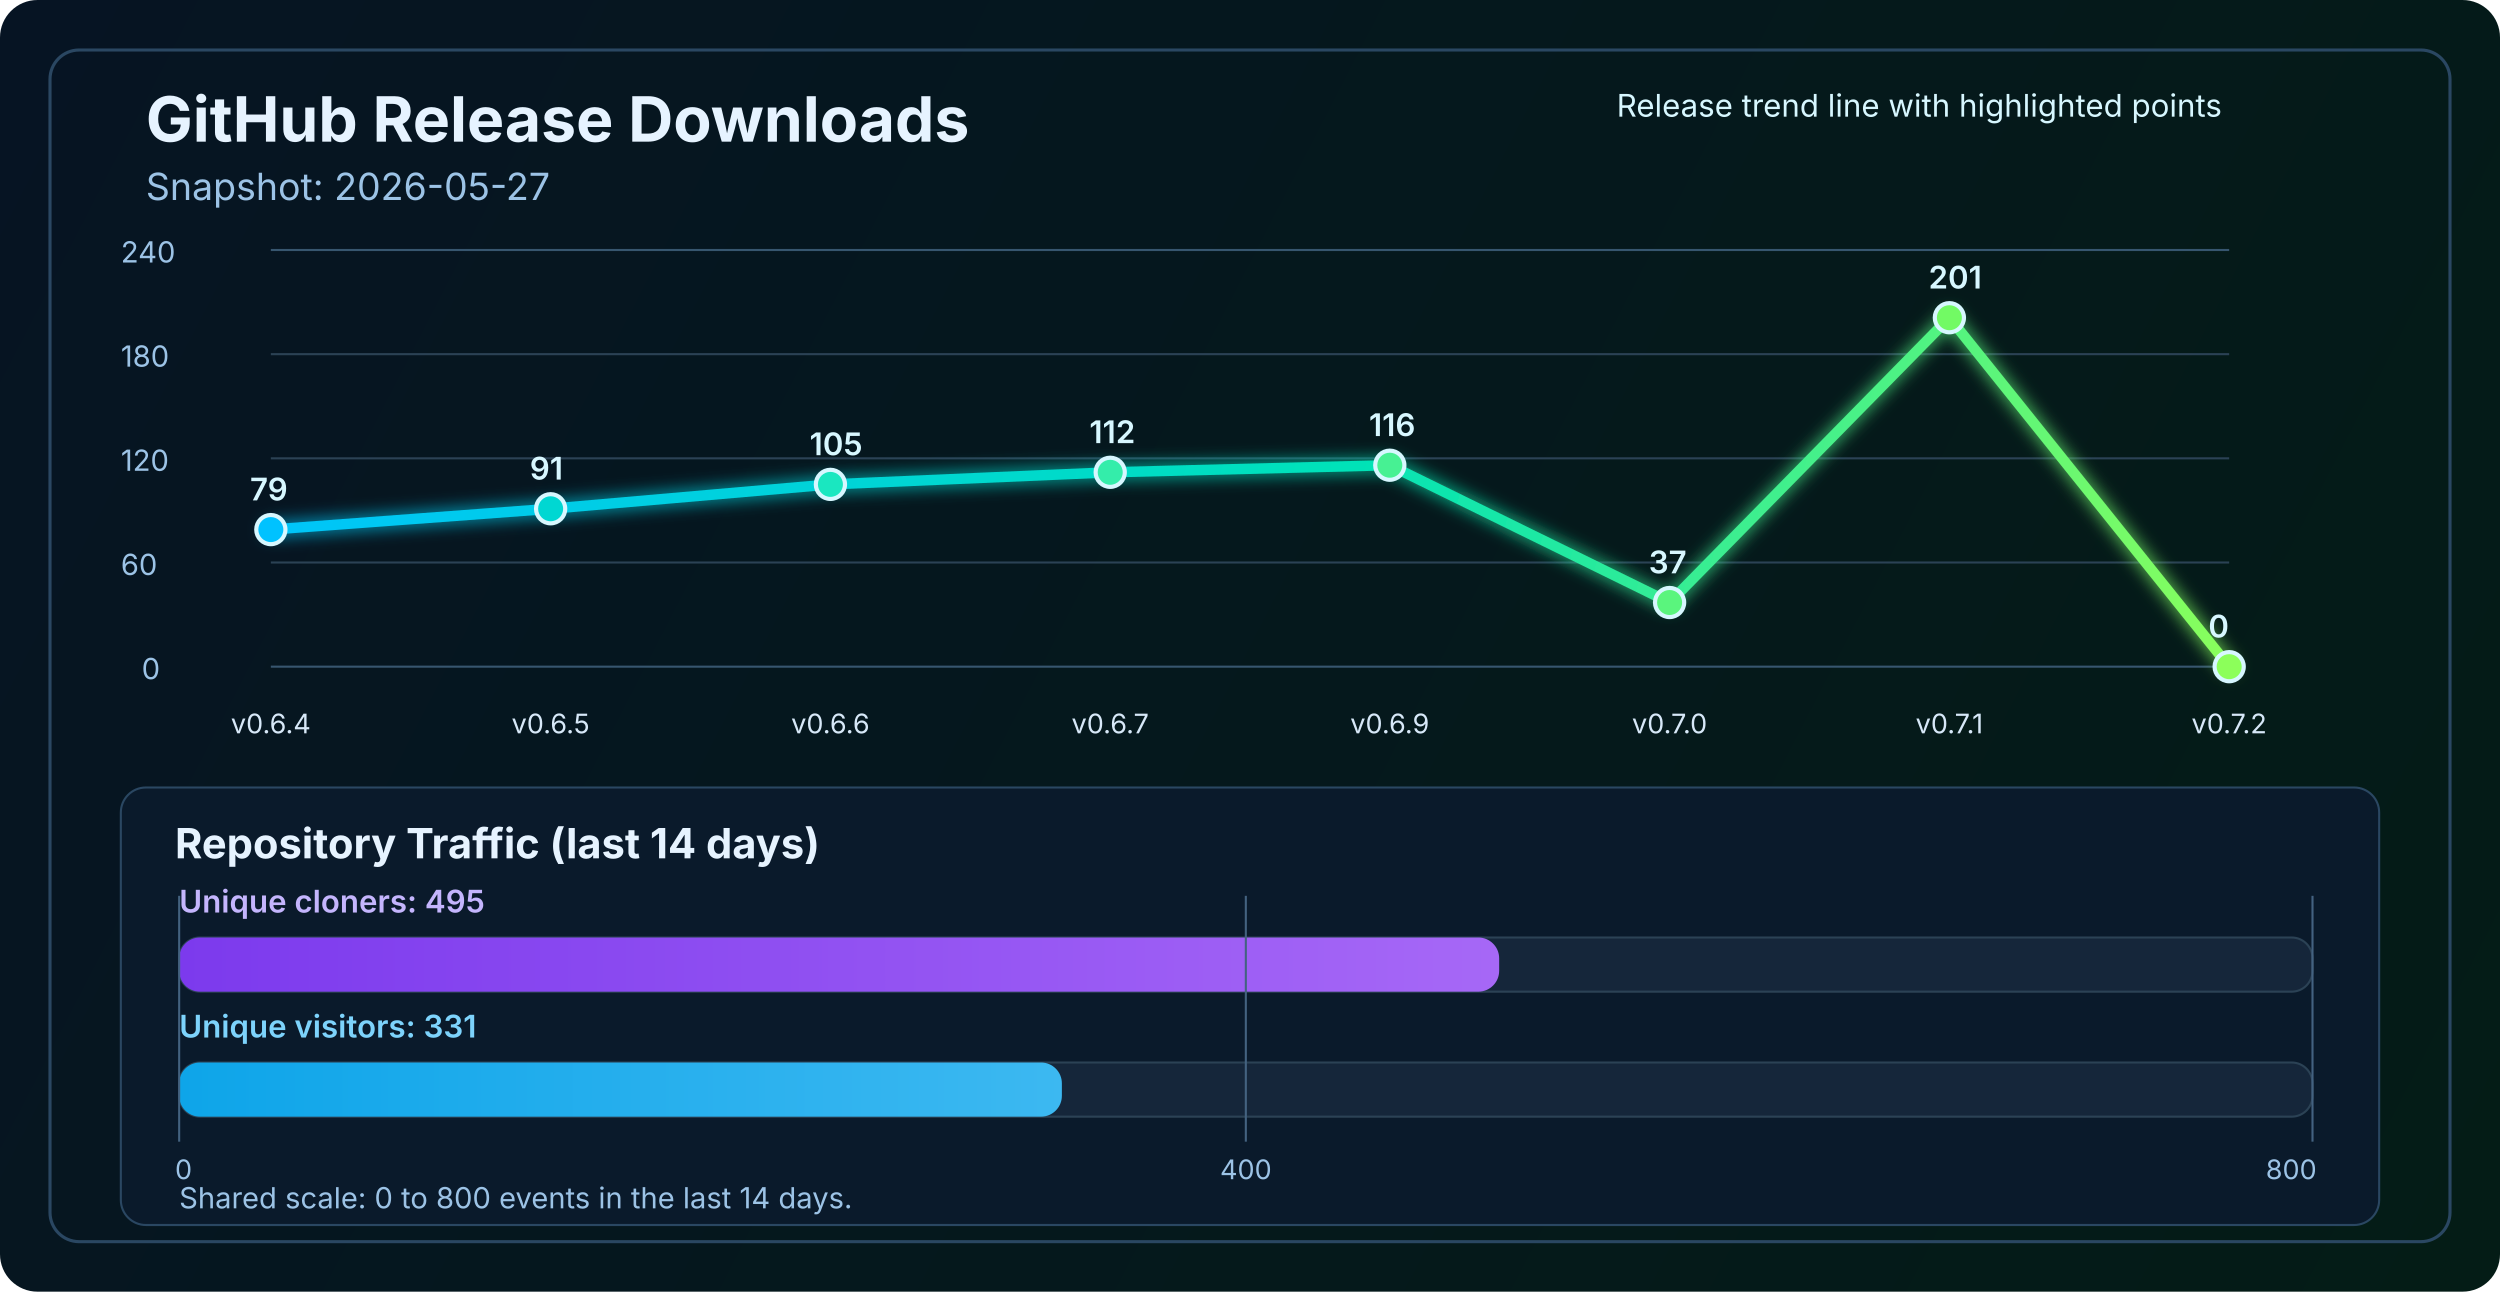
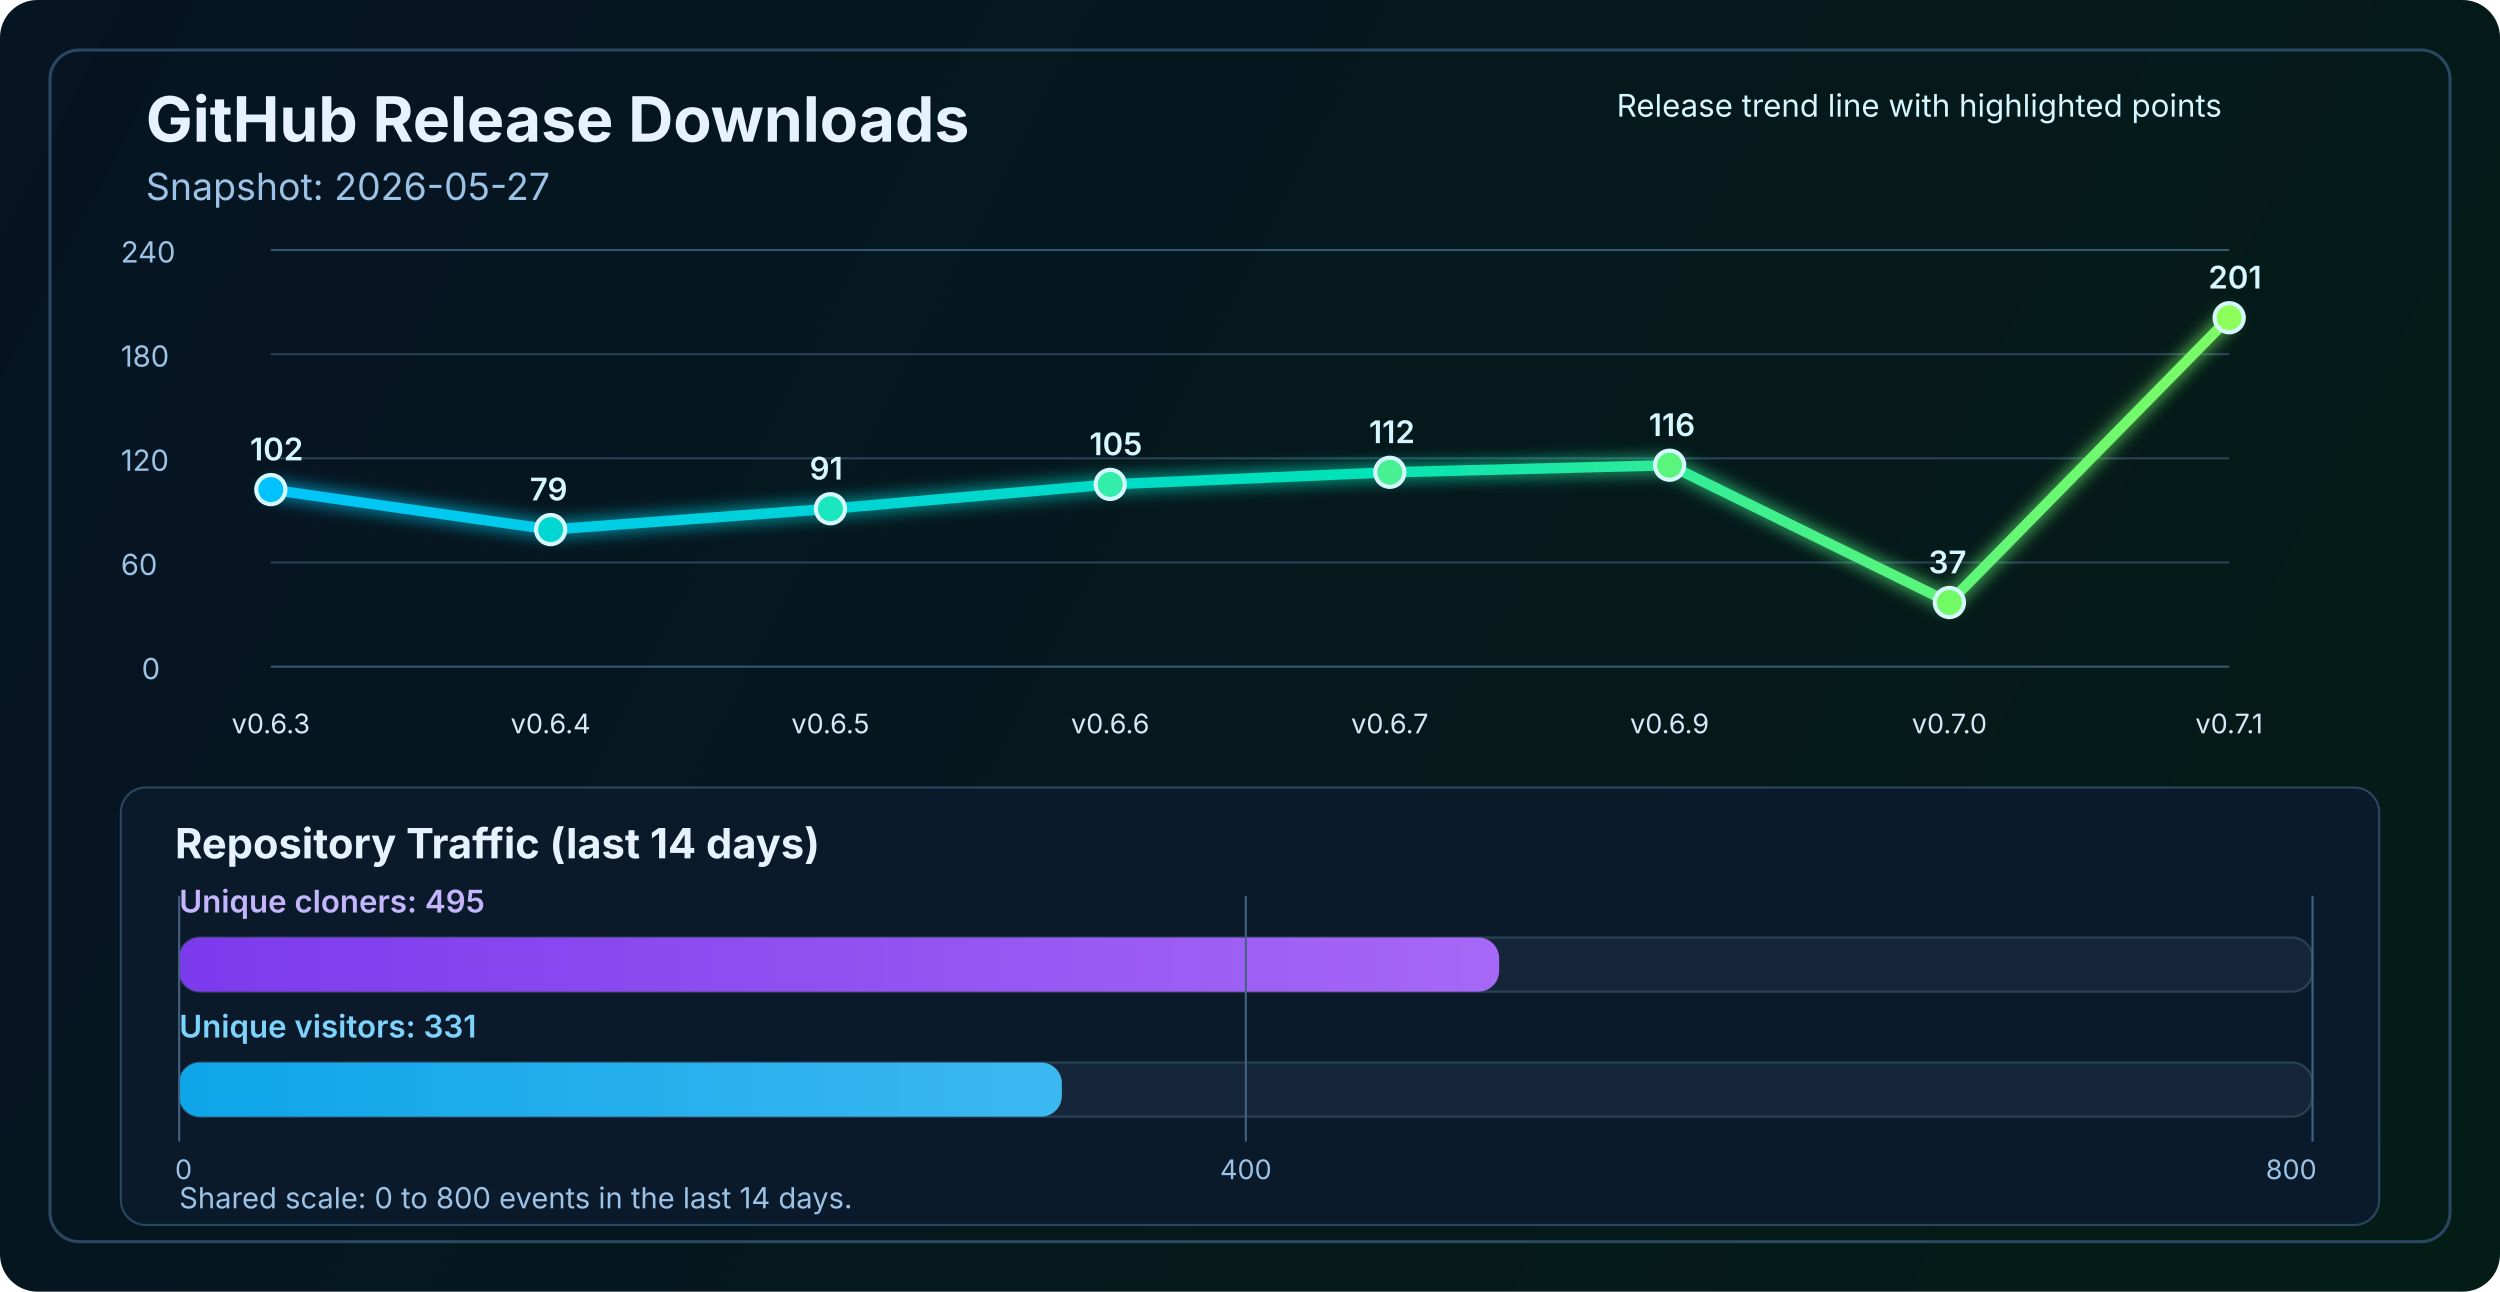
<svg xmlns="http://www.w3.org/2000/svg" width="1200" height="620" viewBox="0 0 1200 620" fill="none" role="img" aria-labelledby="title desc">
  <defs>
    <linearGradient id="bg" x1="0" y1="0" x2="1200" y2="620" gradientUnits="userSpaceOnUse">
      <stop stop-color="#061423" />
      <stop offset="1" stop-color="#041C16" />
    </linearGradient>
    <linearGradient id="line" x1="130" y1="86" x2="1070" y2="340" gradientUnits="userSpaceOnUse">
      <stop stop-color="#00C2FF" />
      <stop offset="0.55" stop-color="#00E2B8" />
      <stop offset="1" stop-color="#8CFF5A" />
    </linearGradient>
    <linearGradient id="cloneFill" x1="86" y1="450" x2="1110" y2="450" gradientUnits="userSpaceOnUse">
      <stop stop-color="#7C3AED" />
      <stop offset="1" stop-color="#C084FC" />
    </linearGradient>
    <linearGradient id="viewFill" x1="86" y1="482" x2="1110" y2="482" gradientUnits="userSpaceOnUse">
      <stop stop-color="#0EA5E9" />
      <stop offset="1" stop-color="#7DD3FC" />
    </linearGradient>
    <filter id="glow" x="-50%" y="-50%" width="200%" height="200%">
      <feGaussianBlur stdDeviation="4" result="blur" />
      <feMerge>
        <feMergeNode in="blur" />
        <feMergeNode in="SourceGraphic" />
      </feMerge>
    </filter>
  </defs>
  <rect width="1200" height="620" rx="18" fill="url(#bg)" />
  <rect x="24" y="24" width="1152" height="572" rx="14" stroke="#2A4762" stroke-width="1.5" />
  <text x="70" y="68" fill="#E6F3FF" font-size="30" font-family="SF Pro Display, -apple-system, BlinkMacSystemFont, Segoe UI, sans-serif" font-weight="700">GitHub Release Downloads</text>
  <text x="70" y="96" fill="#9CC3E6" font-size="18" font-family="SF Pro Text, -apple-system, BlinkMacSystemFont, Segoe UI, sans-serif">Snapshot: 2026-05-27</text>
  <line x1="130" y1="320.0" x2="1070" y2="320.0" stroke="#37566F" stroke-width="1" />
  <line x1="130" y1="270.0" x2="1070" y2="270.0" stroke="#2B4255" stroke-width="1" />
  <line x1="130" y1="220.0" x2="1070" y2="220.0" stroke="#2B4255" stroke-width="1" />
  <line x1="130" y1="170.0" x2="1070" y2="170.0" stroke="#2B4255" stroke-width="1" />
  <line x1="130" y1="120.0" x2="1070" y2="120.0" stroke="#37566F" stroke-width="1" />
  <text x="68" y="326.0" fill="#9CC3E6" font-size="14" font-family="SF Pro Text, -apple-system, BlinkMacSystemFont, Segoe UI, sans-serif">0</text>
  <text x="58" y="276.0" fill="#9CC3E6" font-size="14" font-family="SF Pro Text, -apple-system, BlinkMacSystemFont, Segoe UI, sans-serif">60</text>
  <text x="58" y="226.0" fill="#9CC3E6" font-size="14" font-family="SF Pro Text, -apple-system, BlinkMacSystemFont, Segoe UI, sans-serif">120</text>
  <text x="58" y="176.0" fill="#9CC3E6" font-size="14" font-family="SF Pro Text, -apple-system, BlinkMacSystemFont, Segoe UI, sans-serif">180</text>
  <text x="58" y="126.0" fill="#9CC3E6" font-size="14" font-family="SF Pro Text, -apple-system, BlinkMacSystemFont, Segoe UI, sans-serif">240</text>
-   <polyline points="130.0,254.2 264.3,244.2 398.6,232.5 532.9,226.7 667.1,223.3 801.4,289.2 935.7,152.5 1070.0,320.0" fill="none" stroke="url(#line)" stroke-width="5" stroke-linecap="round" stroke-linejoin="round" filter="url(#glow)" />
-   <circle cx="130.0" cy="254.2" r="7" fill="#00C2FF" stroke="#D7F7FF" stroke-width="2" />
-   <circle cx="264.3" cy="244.2" r="7" fill="#00D7D2" stroke="#D7F7FF" stroke-width="2" />
-   <circle cx="398.6" cy="232.5" r="7" fill="#1AE7C0" stroke="#D7F7FF" stroke-width="2" />
-   <circle cx="532.9" cy="226.7" r="7" fill="#34EDAA" stroke="#D7F7FF" stroke-width="2" />
-   <circle cx="667.1" cy="223.3" r="7" fill="#47F193" stroke="#D7F7FF" stroke-width="2" />
-   <circle cx="801.4" cy="289.2" r="7" fill="#5AF57D" stroke="#D7F7FF" stroke-width="2" />
-   <circle cx="935.7" cy="152.5" r="7" fill="#72FA64" stroke="#D7F7FF" stroke-width="2" />
-   <circle cx="1070.0" cy="320.0" r="7" fill="#8CFF5A" stroke="#D7F7FF" stroke-width="2" />
-   <text x="130.0" y="352" text-anchor="middle" fill="#D7E8F8" font-size="13" font-family="SF Pro Text, -apple-system, BlinkMacSystemFont, Segoe UI, sans-serif">v0.6.4</text>
-   <text x="264.3" y="352" text-anchor="middle" fill="#D7E8F8" font-size="13" font-family="SF Pro Text, -apple-system, BlinkMacSystemFont, Segoe UI, sans-serif">v0.6.5</text>
-   <text x="398.6" y="352" text-anchor="middle" fill="#D7E8F8" font-size="13" font-family="SF Pro Text, -apple-system, BlinkMacSystemFont, Segoe UI, sans-serif">v0.6.6</text>
-   <text x="532.9" y="352" text-anchor="middle" fill="#D7E8F8" font-size="13" font-family="SF Pro Text, -apple-system, BlinkMacSystemFont, Segoe UI, sans-serif">v0.6.7</text>
-   <text x="667.1" y="352" text-anchor="middle" fill="#D7E8F8" font-size="13" font-family="SF Pro Text, -apple-system, BlinkMacSystemFont, Segoe UI, sans-serif">v0.6.9</text>
-   <text x="801.4" y="352" text-anchor="middle" fill="#D7E8F8" font-size="13" font-family="SF Pro Text, -apple-system, BlinkMacSystemFont, Segoe UI, sans-serif">v0.7.0</text>
-   <text x="935.7" y="352" text-anchor="middle" fill="#D7E8F8" font-size="13" font-family="SF Pro Text, -apple-system, BlinkMacSystemFont, Segoe UI, sans-serif">v0.7.1</text>
-   <text x="1070.0" y="352" text-anchor="middle" fill="#D7E8F8" font-size="13" font-family="SF Pro Text, -apple-system, BlinkMacSystemFont, Segoe UI, sans-serif">v0.7.2</text>
-   <text x="120.0" y="240.2" fill="#D7F7FF" font-size="15" font-family="SF Pro Text, -apple-system, BlinkMacSystemFont, Segoe UI, sans-serif" font-weight="600">79</text>
-   <text x="254.3" y="230.2" fill="#D7F7FF" font-size="15" font-family="SF Pro Text, -apple-system, BlinkMacSystemFont, Segoe UI, sans-serif" font-weight="600">91</text>
-   <text x="388.6" y="218.5" fill="#D7F7FF" font-size="15" font-family="SF Pro Text, -apple-system, BlinkMacSystemFont, Segoe UI, sans-serif" font-weight="600">105</text>
-   <text x="522.9" y="212.7" fill="#D7F7FF" font-size="15" font-family="SF Pro Text, -apple-system, BlinkMacSystemFont, Segoe UI, sans-serif" font-weight="600">112</text>
-   <text x="657.1" y="209.3" fill="#D7F7FF" font-size="15" font-family="SF Pro Text, -apple-system, BlinkMacSystemFont, Segoe UI, sans-serif" font-weight="600">116</text>
-   <text x="791.4" y="275.2" fill="#D7F7FF" font-size="15" font-family="SF Pro Text, -apple-system, BlinkMacSystemFont, Segoe UI, sans-serif" font-weight="600">37</text>
-   <text x="925.7" y="138.5" fill="#D7F7FF" font-size="15" font-family="SF Pro Text, -apple-system, BlinkMacSystemFont, Segoe UI, sans-serif" font-weight="600">201</text>
-   <text x="1060.0" y="306.0" fill="#D7F7FF" font-size="15" font-family="SF Pro Text, -apple-system, BlinkMacSystemFont, Segoe UI, sans-serif" font-weight="600">0</text>
+   <polyline points="130.0,235.0 264.3,254.2 398.6,244.2 532.9,232.5 667.1,226.7 801.4,223.3 935.7,289.2 1070.0,152.5" fill="none" stroke="url(#line)" stroke-width="5" stroke-linecap="round" stroke-linejoin="round" filter="url(#glow)" />
+   <circle cx="130.0" cy="235.0" r="7" fill="#00C2FF" stroke="#D7F7FF" stroke-width="2" />
+   <circle cx="264.3" cy="254.2" r="7" fill="#00D7D2" stroke="#D7F7FF" stroke-width="2" />
+   <circle cx="398.6" cy="244.2" r="7" fill="#1AE7C0" stroke="#D7F7FF" stroke-width="2" />
+   <circle cx="532.9" cy="232.5" r="7" fill="#34EDAA" stroke="#D7F7FF" stroke-width="2" />
+   <circle cx="667.1" cy="226.7" r="7" fill="#47F193" stroke="#D7F7FF" stroke-width="2" />
+   <circle cx="801.4" cy="223.3" r="7" fill="#5AF57D" stroke="#D7F7FF" stroke-width="2" />
+   <circle cx="935.7" cy="289.2" r="7" fill="#72FA64" stroke="#D7F7FF" stroke-width="2" />
+   <circle cx="1070.0" cy="152.5" r="7" fill="#8CFF5A" stroke="#D7F7FF" stroke-width="2" />
+   <text x="130.0" y="352" text-anchor="middle" fill="#D7E8F8" font-size="13" font-family="SF Pro Text, -apple-system, BlinkMacSystemFont, Segoe UI, sans-serif">v0.6.3</text>
+   <text x="264.3" y="352" text-anchor="middle" fill="#D7E8F8" font-size="13" font-family="SF Pro Text, -apple-system, BlinkMacSystemFont, Segoe UI, sans-serif">v0.6.4</text>
+   <text x="398.6" y="352" text-anchor="middle" fill="#D7E8F8" font-size="13" font-family="SF Pro Text, -apple-system, BlinkMacSystemFont, Segoe UI, sans-serif">v0.6.5</text>
+   <text x="532.9" y="352" text-anchor="middle" fill="#D7E8F8" font-size="13" font-family="SF Pro Text, -apple-system, BlinkMacSystemFont, Segoe UI, sans-serif">v0.6.6</text>
+   <text x="667.1" y="352" text-anchor="middle" fill="#D7E8F8" font-size="13" font-family="SF Pro Text, -apple-system, BlinkMacSystemFont, Segoe UI, sans-serif">v0.6.7</text>
+   <text x="801.4" y="352" text-anchor="middle" fill="#D7E8F8" font-size="13" font-family="SF Pro Text, -apple-system, BlinkMacSystemFont, Segoe UI, sans-serif">v0.6.9</text>
+   <text x="935.7" y="352" text-anchor="middle" fill="#D7E8F8" font-size="13" font-family="SF Pro Text, -apple-system, BlinkMacSystemFont, Segoe UI, sans-serif">v0.7.0</text>
+   <text x="1070.0" y="352" text-anchor="middle" fill="#D7E8F8" font-size="13" font-family="SF Pro Text, -apple-system, BlinkMacSystemFont, Segoe UI, sans-serif">v0.7.1</text>
+   <text x="120.0" y="221.0" fill="#D7F7FF" font-size="15" font-family="SF Pro Text, -apple-system, BlinkMacSystemFont, Segoe UI, sans-serif" font-weight="600">102</text>
+   <text x="254.3" y="240.2" fill="#D7F7FF" font-size="15" font-family="SF Pro Text, -apple-system, BlinkMacSystemFont, Segoe UI, sans-serif" font-weight="600">79</text>
+   <text x="388.6" y="230.2" fill="#D7F7FF" font-size="15" font-family="SF Pro Text, -apple-system, BlinkMacSystemFont, Segoe UI, sans-serif" font-weight="600">91</text>
+   <text x="522.9" y="218.5" fill="#D7F7FF" font-size="15" font-family="SF Pro Text, -apple-system, BlinkMacSystemFont, Segoe UI, sans-serif" font-weight="600">105</text>
+   <text x="657.1" y="212.7" fill="#D7F7FF" font-size="15" font-family="SF Pro Text, -apple-system, BlinkMacSystemFont, Segoe UI, sans-serif" font-weight="600">112</text>
+   <text x="791.4" y="209.3" fill="#D7F7FF" font-size="15" font-family="SF Pro Text, -apple-system, BlinkMacSystemFont, Segoe UI, sans-serif" font-weight="600">116</text>
+   <text x="925.7" y="275.2" fill="#D7F7FF" font-size="15" font-family="SF Pro Text, -apple-system, BlinkMacSystemFont, Segoe UI, sans-serif" font-weight="600">37</text>
+   <text x="1060.0" y="138.5" fill="#D7F7FF" font-size="15" font-family="SF Pro Text, -apple-system, BlinkMacSystemFont, Segoe UI, sans-serif" font-weight="600">201</text>
  <text x="776" y="56" fill="#D7F7FF" font-size="15" font-family="SF Pro Text, -apple-system, BlinkMacSystemFont, Segoe UI, sans-serif">Release trend line with highlighted points</text>
  <rect x="58" y="378" width="1084" height="210" rx="12" fill="#0A1A2B" stroke="#2A4762" stroke-width="1" />
  <text x="84" y="412" fill="#E6F3FF" font-size="20" font-family="SF Pro Text, -apple-system, BlinkMacSystemFont, Segoe UI, sans-serif" font-weight="700">Repository Traffic (last 14 days)</text>
  <text x="86" y="438" fill="#C4B5FD" font-size="15" font-family="SF Pro Text, -apple-system, BlinkMacSystemFont, Segoe UI, sans-serif" font-weight="600">Unique cloners: 495</text>
  <rect x="86" y="450" width="1024" height="26" rx="10" fill="#15263A" stroke="#2B4255" stroke-width="1" />
  <rect x="86" y="450" width="633.6" height="26" rx="10" fill="url(#cloneFill)" />
  <text x="86" y="498" fill="#7DD3FC" font-size="15" font-family="SF Pro Text, -apple-system, BlinkMacSystemFont, Segoe UI, sans-serif" font-weight="600">Unique visitors: 331</text>
  <rect x="86" y="510" width="1024" height="26" rx="10" fill="#15263A" stroke="#2B4255" stroke-width="1" />
  <rect x="86" y="510" width="423.7" height="26" rx="10" fill="url(#viewFill)" />
  <line x1="86" y1="430" x2="86" y2="548" stroke="#436280" stroke-width="1" />
  <line x1="598.0" y1="430" x2="598.0" y2="548" stroke="#436280" stroke-width="1" />
  <line x1="1110" y1="430" x2="1110" y2="548" stroke="#436280" stroke-width="1" />
  <text x="84" y="566" text-anchor="start" fill="#9CC3E6" font-size="13" font-family="SF Pro Text, -apple-system, BlinkMacSystemFont, Segoe UI, sans-serif">0</text>
  <text x="598.0" y="566" text-anchor="middle" fill="#9CC3E6" font-size="13" font-family="SF Pro Text, -apple-system, BlinkMacSystemFont, Segoe UI, sans-serif">400</text>
  <text x="1112" y="566" text-anchor="end" fill="#9CC3E6" font-size="13" font-family="SF Pro Text, -apple-system, BlinkMacSystemFont, Segoe UI, sans-serif">800</text>
  <text x="86" y="580" fill="#9CC3E6" font-size="14" font-family="SF Pro Text, -apple-system, BlinkMacSystemFont, Segoe UI, sans-serif">Shared scale: 0 to 800 events in the last 14 days.</text>
</svg>
